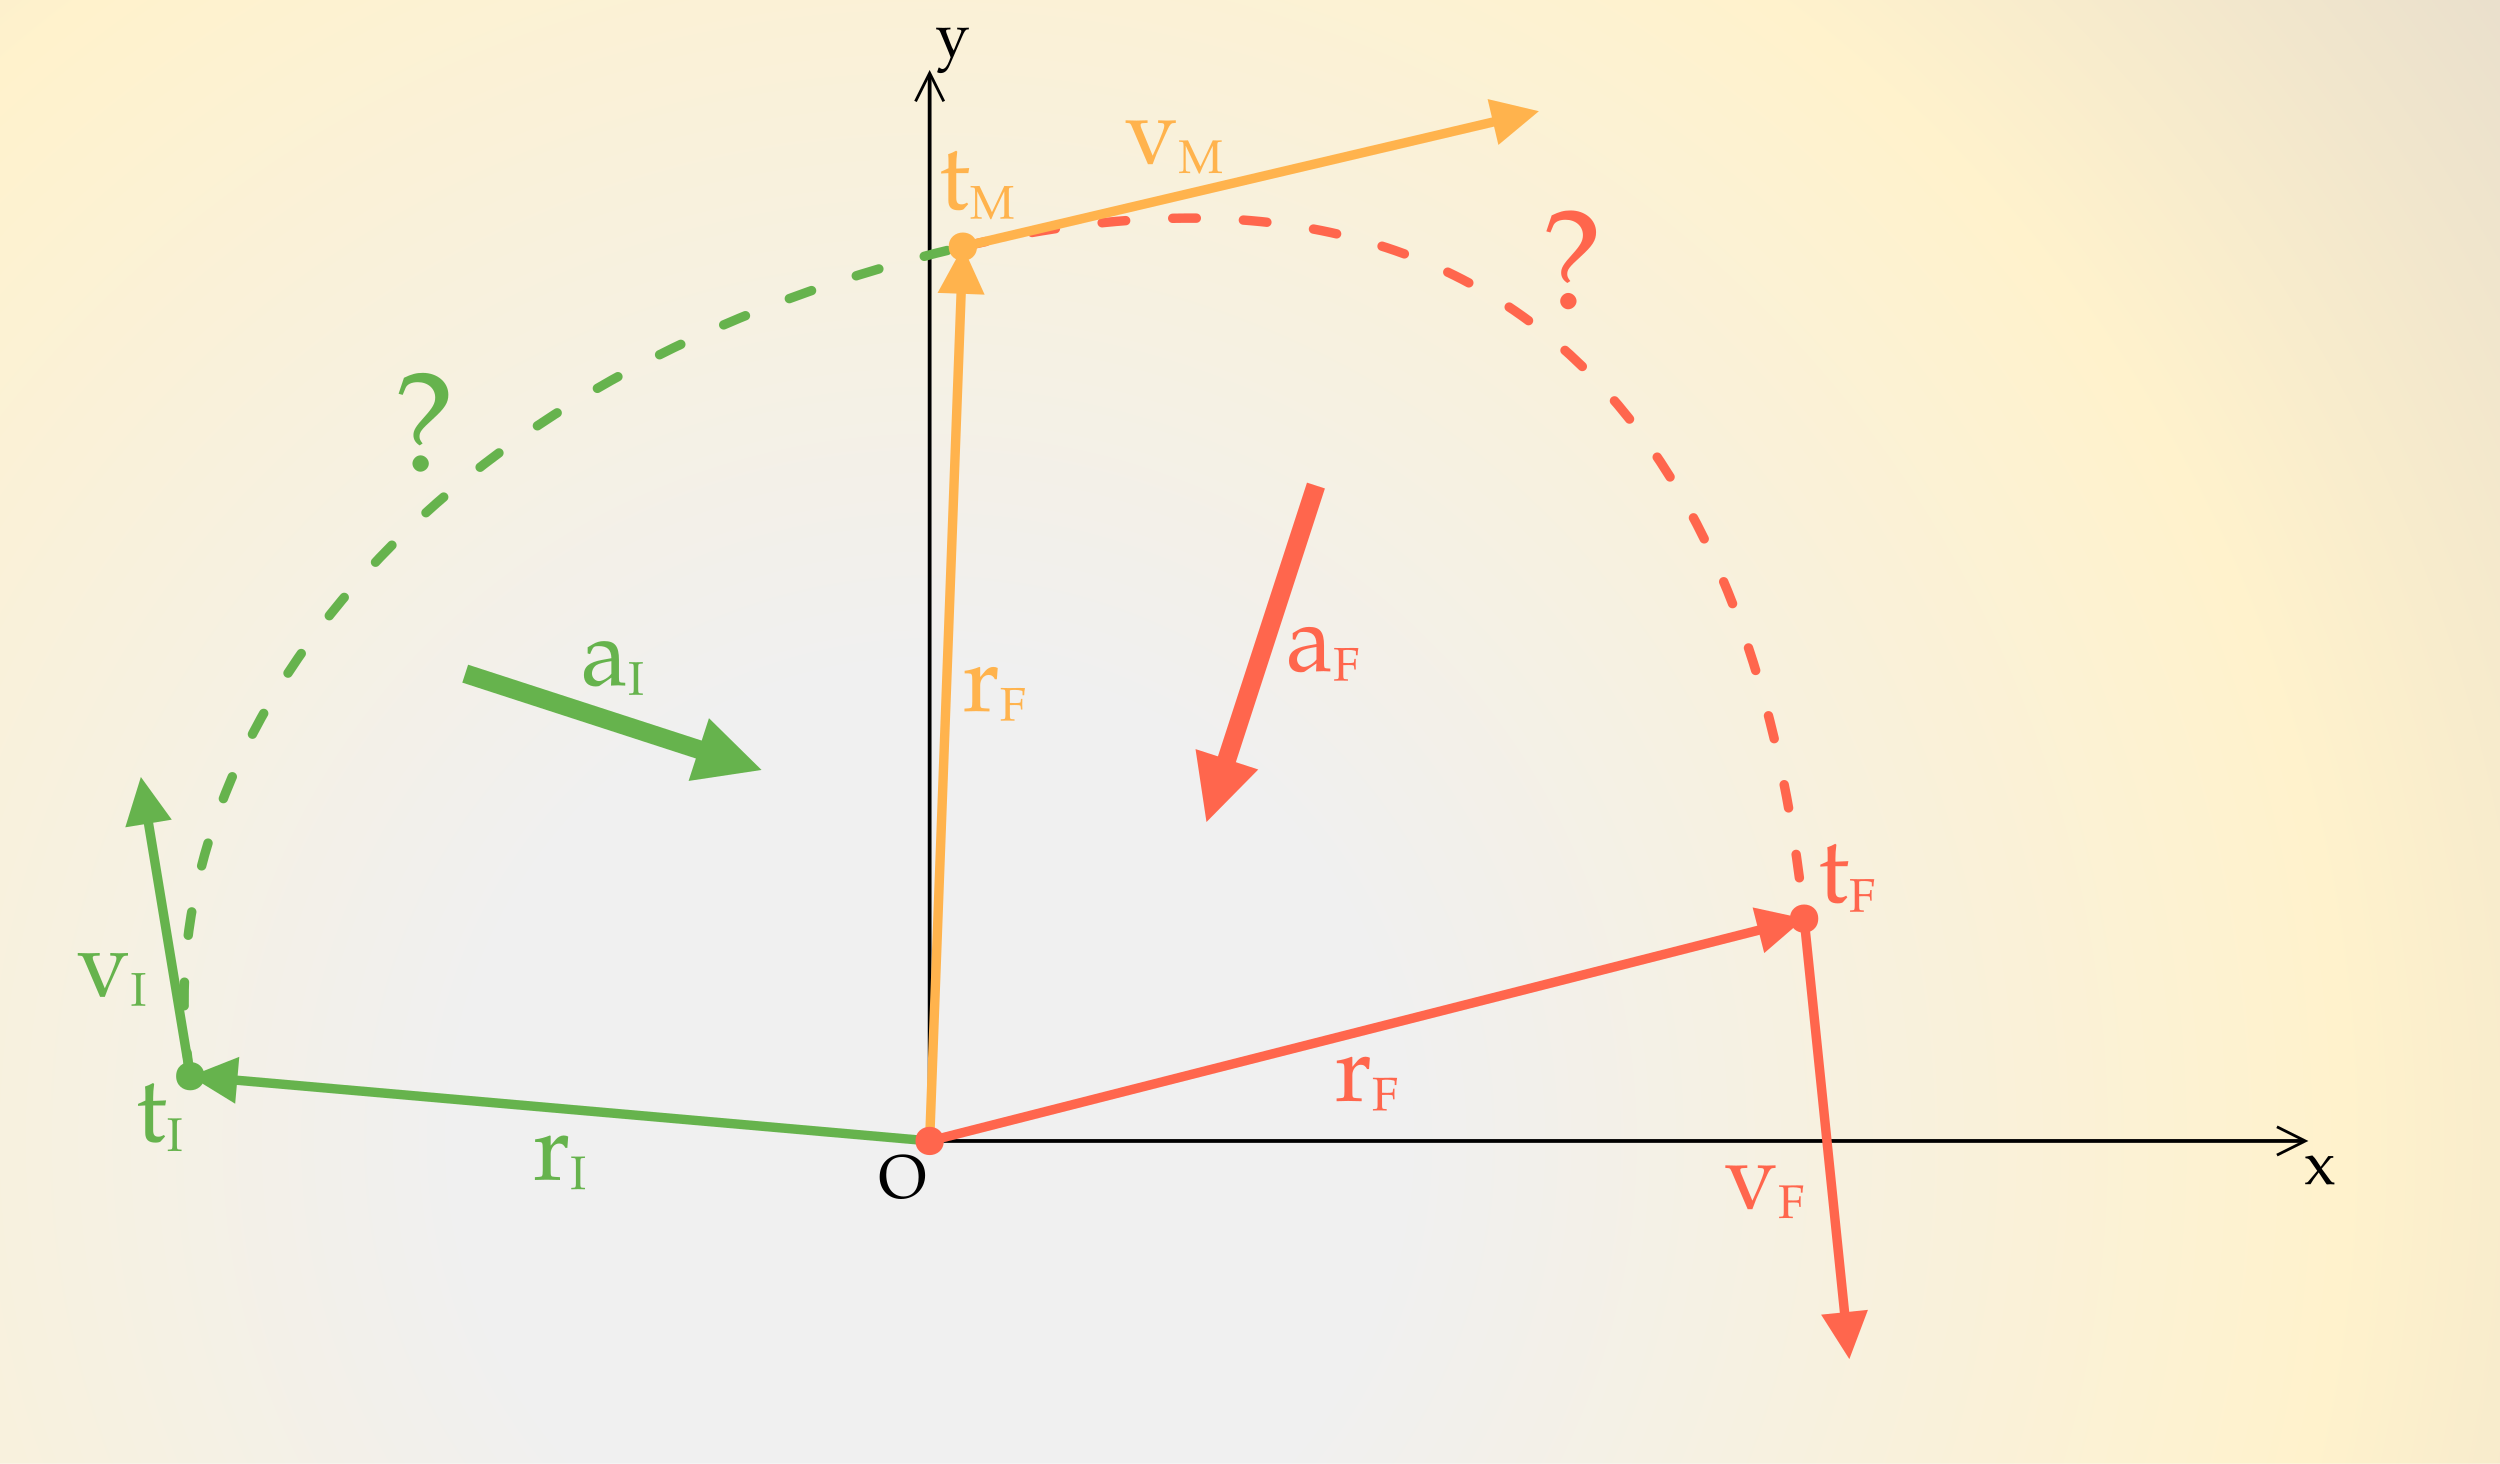
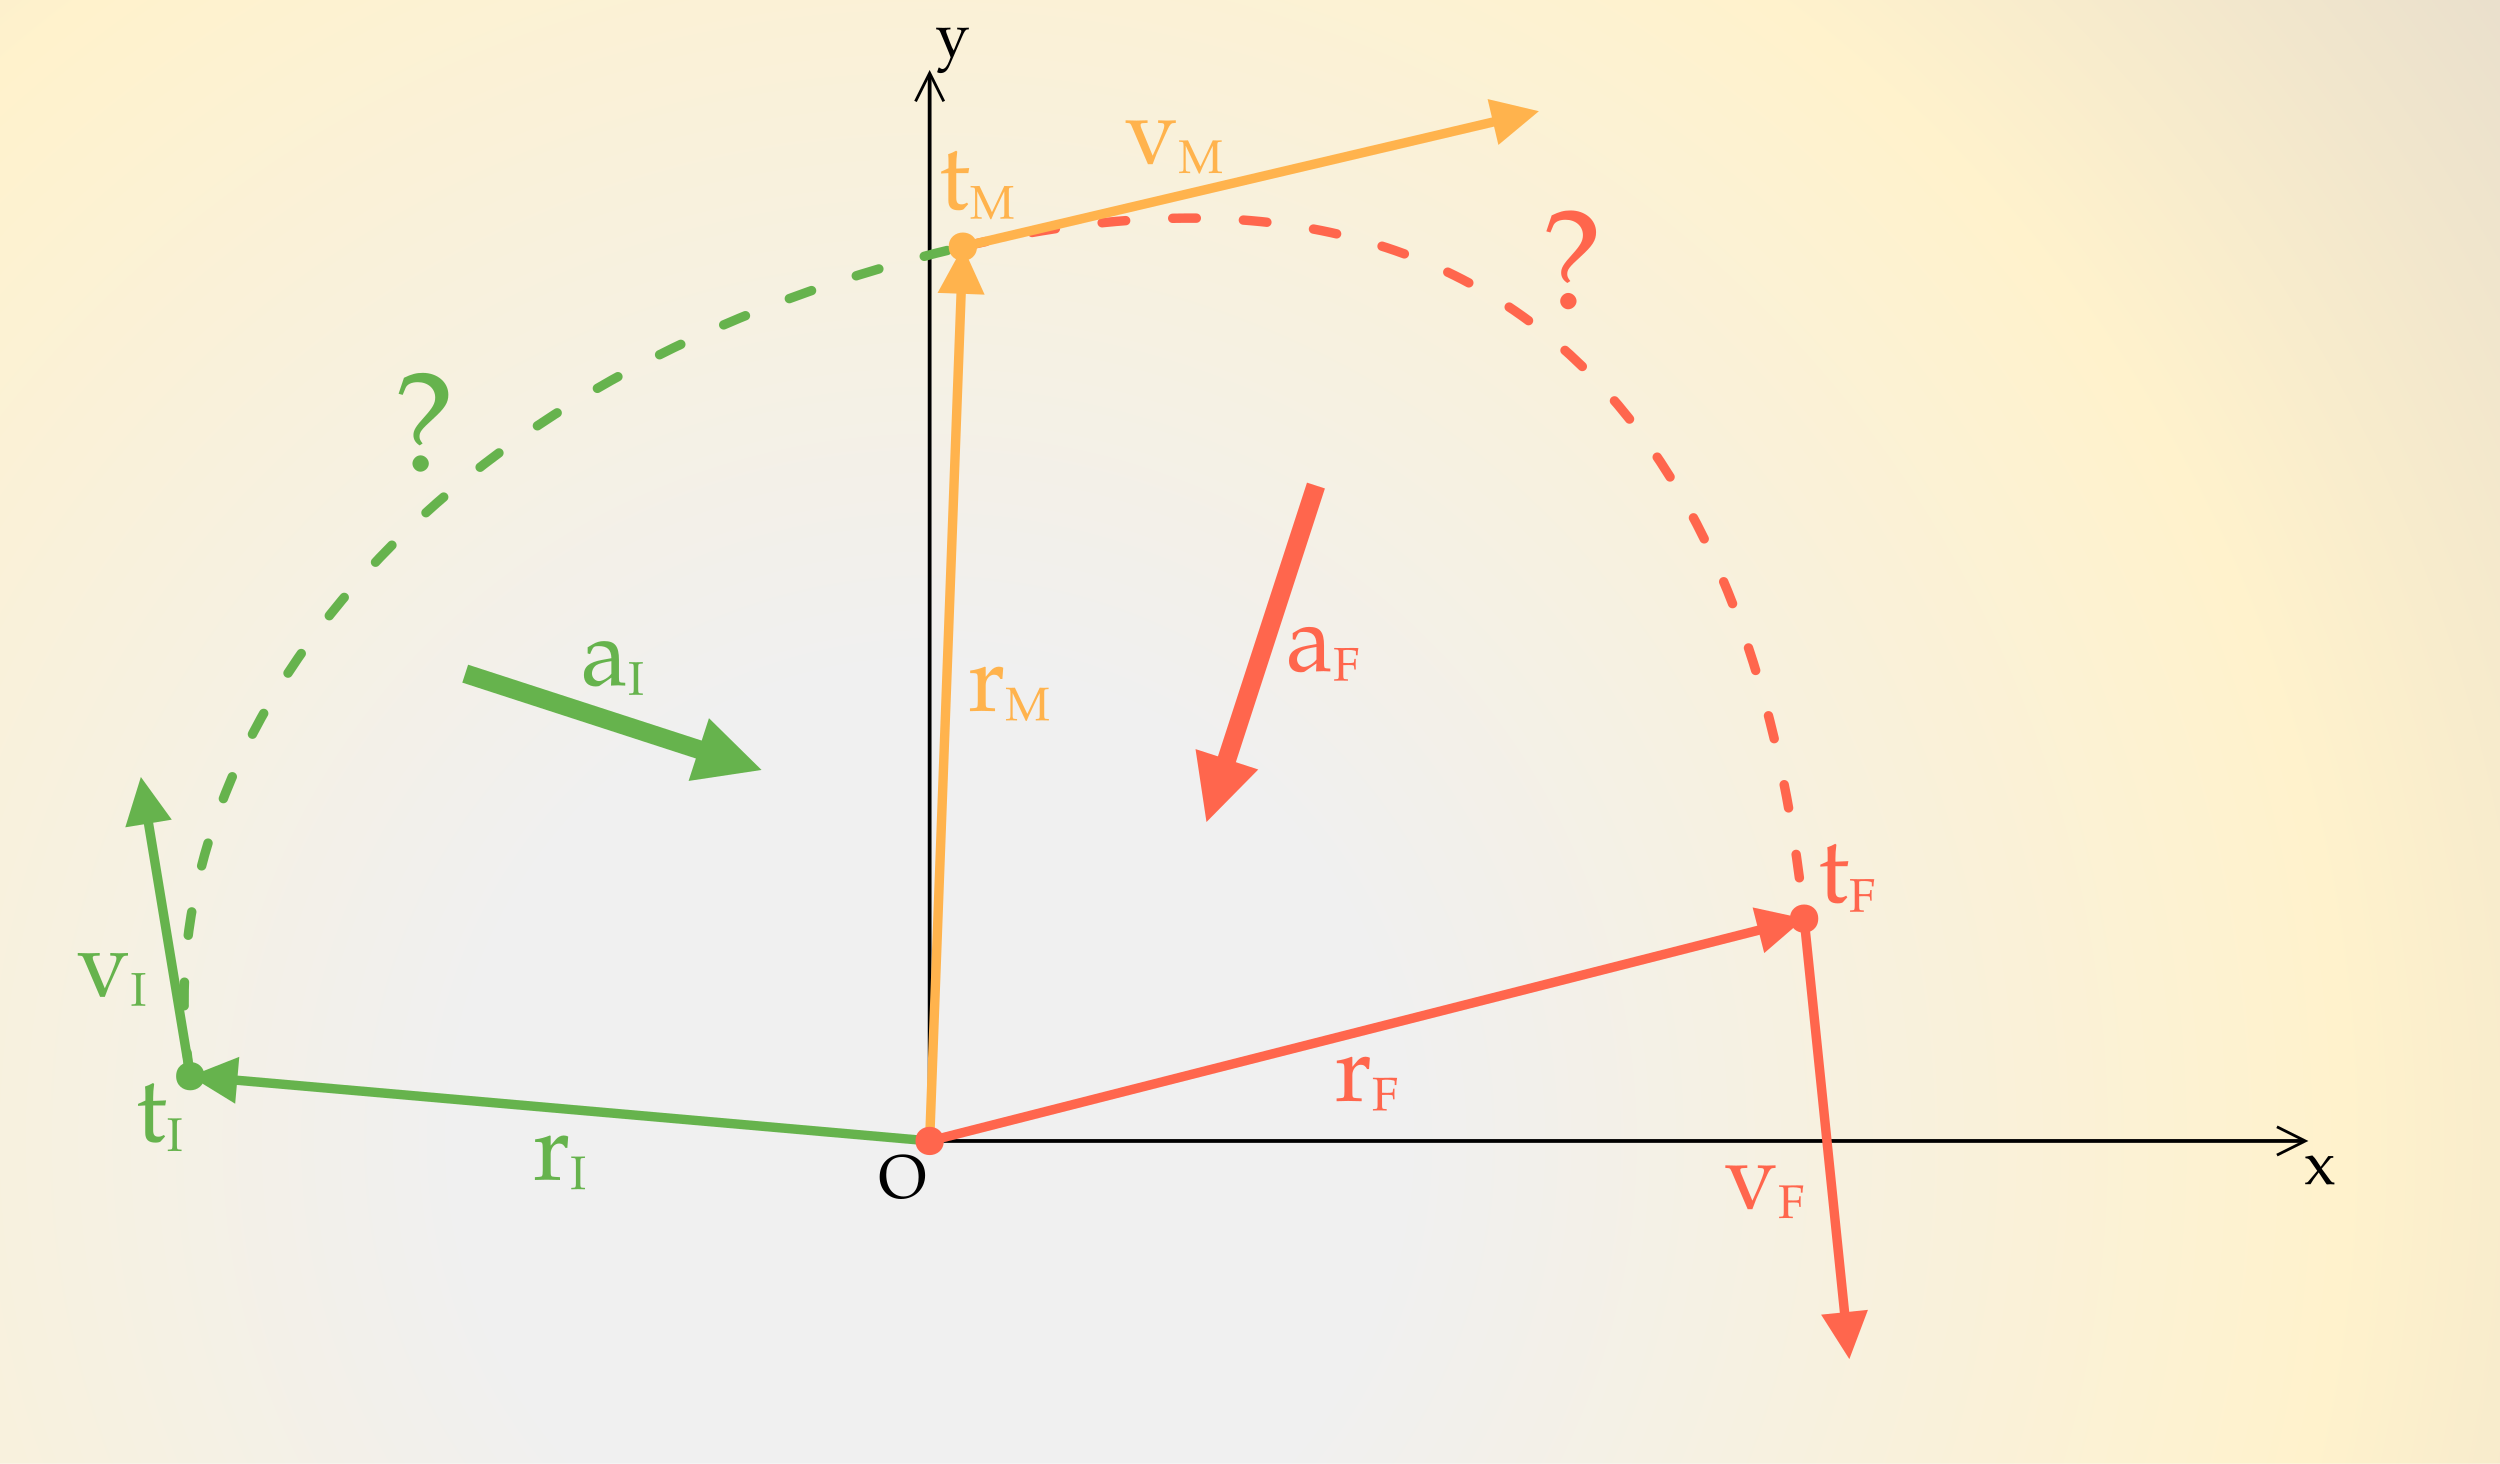
<svg xmlns="http://www.w3.org/2000/svg" width="552.756pt" height="323.642pt" viewBox="0 0 552.756 323.642" version="1.1">
  <defs>
    <radialGradient id="radial0" gradientUnits="userSpaceOnUse" cx="0" cy="0" fx="0" fy="0" r="50" gradientTransform="matrix(10.42385,0,0,-10.42385,205.5482,252.2678)">
      <stop offset="0.2" style="stop-color:rgb(94%,94%,94%);stop-opacity:1;" />
      <stop offset="0.6" style="stop-color:rgb(100%,95%,80%);stop-opacity:1;" />
      <stop offset="1" style="stop-color:rgb(85%,82%,80%);stop-opacity:1;" />
    </radialGradient>
  </defs>
  <g id="surface6">
    <path style=" stroke:none;fill-rule:evenodd;fill:url(#radial0);" d="M 552.758 0 L 0 0 L 0 323.641 L 552.758 323.641 Z M 552.758 0 " />
    <path style="fill:none;stroke-width:0.834;stroke-linecap:butt;stroke-linejoin:miter;stroke:rgb(0%,0%,0%);stroke-opacity:1;stroke-miterlimit:10;" d="M 205.547 252.27 L 509.062 252.27 " />
    <path style="fill:none;stroke-width:0.625;stroke-linecap:butt;stroke-linejoin:miter;stroke:rgb(0%,0%,0%);stroke-opacity:1;stroke-miterlimit:10;" d="M 503.434 255.395 L 509.688 252.27 L 503.434 249.141 " />
    <path style="fill:none;stroke-width:0.834;stroke-linecap:butt;stroke-linejoin:miter;stroke:rgb(0%,0%,0%);stroke-opacity:1;stroke-miterlimit:10;" d="M 205.547 252.27 L 205.547 16.789 " />
    <path style="fill:none;stroke-width:0.625;stroke-linecap:butt;stroke-linejoin:miter;stroke:rgb(0%,0%,0%);stroke-opacity:1;stroke-miterlimit:10;" d="M 208.676 22.418 L 205.547 16.164 L 202.422 22.418 " />
    <path style=" stroke:none;fill-rule:evenodd;fill:rgb(0%,0%,0%);fill-opacity:1;" d="M 199.652 255.23 C 196.559 255.23 194.496 257.23 194.496 260.215 C 194.496 263.059 196.48 265.105 199.215 265.105 C 202.246 265.105 204.543 262.855 204.543 259.871 C 204.543 257.027 202.652 255.23 199.652 255.23 Z M 199.418 255.809 C 201.746 255.809 203.105 257.449 203.105 260.277 C 203.105 262.949 201.871 264.543 199.746 264.543 C 197.465 264.543 195.949 262.621 195.949 259.715 C 195.949 257.215 197.199 255.809 199.418 255.809 Z M 204.852 264.84 " />
    <path style=" stroke:none;fill-rule:evenodd;fill:rgb(0%,0%,0%);fill-opacity:1;" d="M 513.328 258.395 L 515.25 256.145 C 515.328 256.051 515.469 255.988 515.703 255.988 L 515.891 255.988 L 515.891 255.613 L 514.781 255.613 L 513.109 257.988 L 512.078 256.41 C 511.875 256.098 511.734 255.957 511.266 255.473 L 509.688 255.754 L 509.766 256.098 L 510.047 256.129 C 510.281 256.145 510.594 256.332 510.719 256.52 L 512.344 258.879 L 510.328 261.27 C 510.234 261.379 510.062 261.473 509.922 261.473 L 509.688 261.473 L 509.688 261.832 L 510.859 261.832 C 510.953 261.676 510.984 261.629 511.141 261.379 C 511.359 261.004 511.578 260.676 511.672 260.566 L 512.672 259.238 L 514.125 261.426 C 514.266 261.645 514.359 261.785 514.469 261.879 C 514.984 261.848 515.156 261.832 515.297 261.832 C 515.453 261.832 515.625 261.848 516.141 261.879 L 516.141 261.473 L 515.797 261.426 C 515.641 261.41 515.484 261.301 515.328 261.098 Z M 516.414 261.832 " />
    <path style=" stroke:none;fill-rule:evenodd;fill:rgb(0%,0%,0%);fill-opacity:1;" d="M 210.867 11.164 C 210.555 10.648 210.414 10.352 210.164 9.68 L 209.305 7.398 C 209.227 7.195 209.18 6.992 209.18 6.836 C 209.18 6.648 209.336 6.539 209.633 6.523 L 210.148 6.492 L 210.148 6.117 C 209.242 6.148 208.883 6.164 208.57 6.164 C 208.258 6.164 207.898 6.148 206.992 6.117 L 206.992 6.492 L 207.242 6.523 C 207.586 6.555 207.742 6.711 207.945 7.195 L 209.43 10.742 C 209.805 11.664 209.945 11.977 210.18 12.664 L 209.867 13.492 C 209.43 14.633 208.914 15.258 208.398 15.258 C 208.18 15.258 207.914 15.133 207.695 14.945 L 207.523 14.945 L 207.195 15.961 C 207.461 16.117 207.68 16.164 207.93 16.164 C 208.836 16.164 209.43 15.68 209.945 14.508 L 212.695 8.164 C 213.227 6.93 213.492 6.57 213.82 6.523 L 214.211 6.492 L 214.211 6.117 C 213.477 6.148 213.164 6.164 212.914 6.164 C 212.68 6.164 212.367 6.148 211.633 6.117 L 211.633 6.492 L 211.977 6.523 C 212.367 6.555 212.555 6.68 212.555 6.867 C 212.555 6.961 212.523 7.086 212.477 7.211 Z M 214.371 12.336 " />
    <path style="fill:none;stroke-width:2.085;stroke-linecap:round;stroke-linejoin:miter;stroke:rgb(40%,70%,30%);stroke-opacity:1;stroke-dasharray:5.212,10.424;stroke-miterlimit:10;" d="M 42.07 237.941 C 31.145 171.793 85.531 84.484 212.891 54.539 " />
    <path style=" stroke:none;fill-rule:evenodd;fill:rgb(40%,70%,30%);fill-opacity:1;" d="M 88.129 87.062 L 89.035 87.312 L 89.66 85.812 C 90.004 84.969 90.973 84.5 92.379 84.5 C 94.629 84.5 96.223 85.906 96.223 87.906 C 96.223 89.172 95.66 90.172 93.816 92.203 C 91.91 94.297 91.41 95.141 91.41 96.203 C 91.41 97.141 91.848 97.891 92.785 98.484 L 93.441 98.047 C 92.941 97.422 92.754 97.047 92.754 96.547 C 92.754 95.516 93.16 94.984 95.691 92.672 C 98.379 90.234 99.129 89.047 99.129 87.25 C 99.129 84.5 96.691 82.438 93.473 82.438 C 92.066 82.438 90.973 82.719 89.316 83.531 Z M 92.973 100.672 C 92.035 100.672 91.191 101.547 91.191 102.484 C 91.191 103.453 92.035 104.297 92.941 104.297 C 93.941 104.297 94.816 103.453 94.816 102.484 C 94.816 101.547 93.941 100.672 92.973 100.672 Z M 100.668 104.141 " />
    <path style="fill:none;stroke-width:2.085;stroke-linecap:round;stroke-linejoin:miter;stroke:rgb(100%,40%,30%);stroke-opacity:1;stroke-dasharray:5.212,10.424;stroke-miterlimit:10;" d="M 212.891 54.539 C 340.254 24.59 388.887 105.723 398.891 203.113 " />
    <path style=" stroke:none;fill-rule:evenodd;fill:rgb(100%,40%,30%);fill-opacity:1;" d="M 341.895 51.152 L 342.801 51.402 L 343.426 49.902 C 343.77 49.059 344.738 48.59 346.145 48.59 C 348.395 48.59 349.988 49.996 349.988 51.996 C 349.988 53.262 349.426 54.262 347.582 56.293 C 345.676 58.387 345.176 59.23 345.176 60.293 C 345.176 61.23 345.613 61.98 346.551 62.574 L 347.207 62.137 C 346.707 61.512 346.52 61.137 346.52 60.637 C 346.52 59.605 346.926 59.074 349.457 56.762 C 352.145 54.324 352.895 53.137 352.895 51.34 C 352.895 48.59 350.457 46.527 347.238 46.527 C 345.832 46.527 344.738 46.809 343.082 47.621 Z M 346.738 64.762 C 345.801 64.762 344.957 65.637 344.957 66.574 C 344.957 67.543 345.801 68.387 346.707 68.387 C 347.707 68.387 348.582 67.543 348.582 66.574 C 348.582 65.637 347.707 64.762 346.738 64.762 Z M 354.434 68.23 " />
    <path style="fill:none;stroke-width:2.085;stroke-linecap:butt;stroke-linejoin:miter;stroke:rgb(40%,70%,30%);stroke-opacity:1;stroke-miterlimit:10;" d="M 42.07 237.941 L 32.758 181.562 " />
    <path style=" stroke:none;fill-rule:evenodd;fill:rgb(40%,70%,30%);fill-opacity:1;" d="M 31.145 171.793 L 37.984 181.23 L 27.699 182.926 Z M 31.145 171.793 " />
    <path style=" stroke:none;fill-rule:evenodd;fill:rgb(40%,70%,30%);fill-opacity:1;" d="M 45.195 237.941 C 45.195 233.773 38.941 233.773 38.941 237.941 C 38.941 242.113 45.195 242.113 45.195 237.941 " />
    <path style=" stroke:none;fill-rule:evenodd;fill:rgb(40%,70%,30%);fill-opacity:1;" d="M 28.301 211.285 L 28.301 210.707 C 27.191 210.738 26.738 210.77 26.348 210.77 C 25.941 210.77 25.488 210.738 24.379 210.707 L 24.379 211.285 L 25.238 211.332 C 25.566 211.348 25.738 211.52 25.738 211.863 C 25.738 212.223 25.613 212.723 25.348 213.395 L 24.473 215.598 C 24.223 216.207 23.973 216.785 23.176 218.52 L 20.691 212.52 C 20.566 212.223 20.504 211.957 20.504 211.723 C 20.504 211.473 20.691 211.348 21.02 211.332 L 22.051 211.285 L 22.051 210.707 C 20.676 210.738 20.082 210.77 19.582 210.77 C 19.082 210.77 18.551 210.738 17.191 210.707 L 17.191 211.285 L 17.895 211.332 C 18.207 211.363 18.316 211.488 18.551 212.02 L 22.129 220.41 L 23.176 220.41 C 23.566 219.332 23.863 218.566 24.035 218.145 L 26.488 212.723 C 26.941 211.738 27.254 211.363 27.66 211.332 Z M 32.125 215.449 L 32.125 215.137 C 31.5 215.168 31.125 215.168 30.594 215.168 C 30.078 215.168 29.703 215.168 29.078 215.137 L 29.078 215.449 L 29.578 215.48 C 30.047 215.512 30.094 215.574 30.109 216.418 L 30.109 221.105 C 30.094 221.934 30.047 222.027 29.578 222.043 L 29.078 222.074 L 29.078 222.387 C 29.688 222.371 30.047 222.355 30.594 222.355 C 31.141 222.355 31.516 222.371 32.125 222.387 L 32.125 222.074 L 31.625 222.043 C 31.141 222.027 31.109 221.949 31.094 221.105 L 31.094 216.418 C 31.109 215.574 31.141 215.512 31.625 215.48 Z M 32.355 220.27 " />
    <path style=" stroke:none;fill-rule:evenodd;fill:rgb(40%,70%,30%);fill-opacity:1;" d="M 32.113 244.418 L 32.113 250.434 C 32.113 251.965 32.801 252.637 34.395 252.637 C 34.879 252.637 35.379 252.527 35.504 252.387 L 36.504 251.277 L 36.238 250.934 C 35.691 251.246 35.426 251.324 35.004 251.324 C 34.191 251.324 33.863 250.902 33.863 249.887 L 33.863 244.418 L 36.535 244.418 L 36.723 243.293 L 33.863 243.418 L 33.863 242.637 C 33.863 241.777 33.926 240.887 34.082 239.668 L 33.832 239.449 C 33.316 239.762 32.707 240.027 32.066 240.23 C 32.129 240.824 32.145 241.23 32.145 241.887 L 32.145 243.34 L 30.52 244.074 L 30.52 244.512 Z M 40.145 247.566 L 40.145 247.254 C 39.52 247.285 39.145 247.285 38.613 247.285 C 38.098 247.285 37.723 247.285 37.098 247.254 L 37.098 247.566 L 37.598 247.598 C 38.066 247.629 38.113 247.691 38.129 248.535 L 38.129 253.223 C 38.113 254.051 38.066 254.145 37.598 254.16 L 37.098 254.191 L 37.098 254.504 C 37.707 254.488 38.066 254.473 38.613 254.473 C 39.16 254.473 39.535 254.488 40.145 254.504 L 40.145 254.191 L 39.645 254.16 C 39.16 254.145 39.129 254.066 39.113 253.223 L 39.113 248.535 C 39.129 247.691 39.16 247.629 39.645 247.598 Z M 40.375 252.387 " />
    <path style="fill:none;stroke-width:2.085;stroke-linecap:butt;stroke-linejoin:miter;stroke:rgb(100%,70%,30%);stroke-opacity:1;stroke-miterlimit:10;" d="M 212.891 54.539 L 330.613 26.859 " />
    <path style=" stroke:none;fill-rule:evenodd;fill:rgb(100%,70%,30%);fill-opacity:1;" d="M 340.254 24.59 L 331.297 32.051 L 328.91 21.902 Z M 340.254 24.59 " />
    <path style=" stroke:none;fill-rule:evenodd;fill:rgb(100%,70%,30%);fill-opacity:1;" d="M 216.02 54.539 C 216.02 50.367 209.766 50.367 209.766 54.539 C 209.766 58.707 216.02 58.707 216.02 54.539 " />
    <path style=" stroke:none;fill-rule:evenodd;fill:rgb(100%,70%,30%);fill-opacity:1;" d="M 259.98 27.176 L 259.98 26.598 C 258.871 26.629 258.418 26.66 258.027 26.66 C 257.621 26.66 257.168 26.629 256.059 26.598 L 256.059 27.176 L 256.918 27.223 C 257.246 27.238 257.418 27.41 257.418 27.754 C 257.418 28.113 257.293 28.613 257.027 29.285 L 256.152 31.488 C 255.902 32.098 255.652 32.676 254.855 34.41 L 252.371 28.41 C 252.246 28.113 252.184 27.848 252.184 27.613 C 252.184 27.363 252.371 27.238 252.699 27.223 L 253.73 27.176 L 253.73 26.598 C 252.355 26.629 251.762 26.66 251.262 26.66 C 250.762 26.66 250.23 26.629 248.871 26.598 L 248.871 27.176 L 249.574 27.223 C 249.887 27.254 249.996 27.379 250.23 27.91 L 253.809 36.301 L 254.855 36.301 C 255.246 35.223 255.543 34.457 255.715 34.035 L 258.168 28.613 C 258.621 27.629 258.934 27.254 259.34 27.223 Z M 270.117 31.34 L 270.117 31.027 C 269.57 31.059 269.336 31.059 269.148 31.059 C 268.961 31.059 268.711 31.059 268.148 31.027 L 265.414 36.824 L 262.664 31.027 C 262.07 31.059 261.852 31.059 261.68 31.059 C 261.508 31.059 261.289 31.059 260.695 31.027 L 260.695 31.34 L 261.148 31.371 C 261.633 31.418 261.664 31.465 261.68 32.309 L 261.68 36.996 C 261.664 37.84 261.633 37.887 261.148 37.934 L 260.695 37.965 L 260.695 38.277 C 261.445 38.262 261.695 38.246 261.898 38.246 C 262.102 38.246 262.414 38.262 263.148 38.277 L 263.148 37.965 L 262.695 37.934 C 262.195 37.887 262.164 37.84 262.164 36.996 L 262.164 32.215 L 265.07 38.387 L 265.273 38.387 C 265.539 37.73 265.742 37.293 265.836 37.059 L 267.695 33.121 C 267.836 32.809 267.961 32.574 268.148 32.215 L 268.148 36.996 C 268.148 37.84 268.117 37.887 267.617 37.934 L 267.273 37.965 L 267.273 38.277 C 267.742 38.262 268.055 38.246 268.602 38.246 C 269.18 38.246 269.555 38.262 270.18 38.277 L 270.18 37.965 L 269.68 37.934 C 269.195 37.918 269.148 37.824 269.148 36.996 L 269.148 32.309 C 269.148 31.465 269.18 31.418 269.68 31.371 Z M 270.383 36.16 " />
    <path style=" stroke:none;fill-rule:evenodd;fill:rgb(100%,70%,30%);fill-opacity:1;" d="M 209.684 38.277 L 209.684 44.293 C 209.684 45.824 210.371 46.496 211.965 46.496 C 212.449 46.496 212.949 46.387 213.074 46.246 L 214.074 45.137 L 213.809 44.793 C 213.262 45.105 212.996 45.184 212.574 45.184 C 211.762 45.184 211.434 44.762 211.434 43.746 L 211.434 38.277 L 214.105 38.277 L 214.293 37.152 L 211.434 37.277 L 211.434 36.496 C 211.434 35.637 211.496 34.746 211.652 33.527 L 211.402 33.309 C 210.887 33.621 210.277 33.887 209.637 34.09 C 209.699 34.684 209.715 35.09 209.715 35.746 L 209.715 37.199 L 208.09 37.934 L 208.09 38.371 Z M 224.027 41.426 L 224.027 41.113 C 223.48 41.145 223.246 41.145 223.059 41.145 C 222.871 41.145 222.621 41.145 222.059 41.113 L 219.324 46.91 L 216.574 41.113 C 215.98 41.145 215.762 41.145 215.59 41.145 C 215.418 41.145 215.199 41.145 214.605 41.113 L 214.605 41.426 L 215.059 41.457 C 215.543 41.504 215.574 41.551 215.59 42.395 L 215.59 47.082 C 215.574 47.926 215.543 47.973 215.059 48.02 L 214.605 48.051 L 214.605 48.363 C 215.355 48.348 215.605 48.332 215.809 48.332 C 216.012 48.332 216.324 48.348 217.059 48.363 L 217.059 48.051 L 216.605 48.02 C 216.105 47.973 216.074 47.926 216.074 47.082 L 216.074 42.301 L 218.98 48.473 L 219.184 48.473 C 219.449 47.816 219.652 47.379 219.746 47.145 L 221.605 43.207 C 221.746 42.895 221.871 42.66 222.059 42.301 L 222.059 47.082 C 222.059 47.926 222.027 47.973 221.527 48.02 L 221.184 48.051 L 221.184 48.363 C 221.652 48.348 221.965 48.332 222.512 48.332 C 223.09 48.332 223.465 48.348 224.09 48.363 L 224.09 48.051 L 223.59 48.02 C 223.105 48.004 223.059 47.91 223.059 47.082 L 223.059 42.395 C 223.059 41.551 223.09 41.504 223.59 41.457 Z M 224.293 46.246 " />
    <path style="fill:none;stroke-width:2.085;stroke-linecap:butt;stroke-linejoin:miter;stroke:rgb(100%,40%,30%);stroke-opacity:1;stroke-miterlimit:10;" d="M 398.891 203.113 L 407.883 290.656 " />
    <path style=" stroke:none;fill-rule:evenodd;fill:rgb(100%,40%,30%);fill-opacity:1;" d="M 408.895 300.508 L 402.645 290.672 L 413.012 289.605 Z M 408.895 300.508 " />
    <path style=" stroke:none;fill-rule:evenodd;fill:rgb(100%,40%,30%);fill-opacity:1;" d="M 402.02 203.113 C 402.02 198.945 395.762 198.945 395.762 203.113 C 395.762 207.285 402.02 207.285 402.02 203.113 " />
    <path style=" stroke:none;fill-rule:evenodd;fill:rgb(100%,40%,30%);fill-opacity:1;" d="M 392.582 258.23 L 392.582 257.652 C 391.473 257.684 391.02 257.715 390.629 257.715 C 390.223 257.715 389.77 257.684 388.66 257.652 L 388.66 258.23 L 389.52 258.277 C 389.848 258.293 390.02 258.465 390.02 258.809 C 390.02 259.168 389.895 259.668 389.629 260.34 L 388.754 262.543 C 388.504 263.152 388.254 263.73 387.457 265.465 L 384.973 259.465 C 384.848 259.168 384.785 258.902 384.785 258.668 C 384.785 258.418 384.973 258.293 385.301 258.277 L 386.332 258.23 L 386.332 257.652 C 384.957 257.684 384.363 257.715 383.863 257.715 C 383.363 257.715 382.832 257.684 381.473 257.652 L 381.473 258.23 L 382.176 258.277 C 382.488 258.309 382.598 258.434 382.832 258.965 L 386.41 267.355 L 387.457 267.355 C 387.848 266.277 388.145 265.512 388.316 265.09 L 390.77 259.668 C 391.223 258.684 391.535 258.309 391.941 258.277 Z M 395.375 265.895 C 395.641 265.879 395.938 265.863 396.453 265.863 C 397.203 265.863 397.5 265.895 397.688 265.988 L 397.766 266.254 L 397.828 266.863 L 398.141 266.863 C 398.109 266.16 398.109 265.91 398.109 265.707 C 398.109 265.504 398.109 265.191 398.141 264.504 L 397.828 264.504 L 397.766 265.035 C 397.766 265.129 397.734 265.223 397.688 265.316 C 397.5 265.395 397.203 265.426 396.516 265.426 C 396.016 265.426 395.734 265.41 395.375 265.395 L 395.375 262.613 C 395.688 262.535 395.891 262.52 396.5 262.52 C 396.984 262.52 397.578 262.582 397.891 262.676 C 398.141 262.738 398.172 262.785 398.172 263.02 L 398.172 263.707 L 398.547 263.707 C 398.547 263.082 398.594 262.582 398.719 262.113 C 398.203 262.098 397.906 262.082 397.438 262.082 L 396.328 262.098 C 395.812 262.113 395.438 262.113 395.188 262.113 C 394.828 262.113 394.344 262.113 393.359 262.082 L 393.359 262.395 L 393.859 262.426 C 394.328 262.457 394.375 262.52 394.391 263.363 L 394.391 268.051 C 394.375 268.879 394.328 268.973 393.859 268.988 L 393.359 269.02 L 393.359 269.332 C 393.969 269.316 394.328 269.301 394.875 269.301 C 395.422 269.301 395.797 269.316 396.406 269.332 L 396.406 269.02 L 395.906 268.988 C 395.422 268.973 395.391 268.895 395.375 268.051 Z M 398.922 267.215 " />
    <path style=" stroke:none;fill-rule:evenodd;fill:rgb(100%,40%,30%);fill-opacity:1;" d="M 404.066 191.523 L 404.066 197.539 C 404.066 199.07 404.754 199.742 406.348 199.742 C 406.832 199.742 407.332 199.633 407.457 199.492 L 408.457 198.383 L 408.191 198.039 C 407.645 198.352 407.379 198.43 406.957 198.43 C 406.145 198.43 405.816 198.008 405.816 196.992 L 405.816 191.523 L 408.488 191.523 L 408.676 190.398 L 405.816 190.523 L 405.816 189.742 C 405.816 188.883 405.879 187.992 406.035 186.773 L 405.785 186.555 C 405.27 186.867 404.66 187.133 404.02 187.336 C 404.082 187.93 404.098 188.336 404.098 188.992 L 404.098 190.445 L 402.473 191.18 L 402.473 191.617 Z M 411.066 198.172 C 411.332 198.156 411.629 198.141 412.145 198.141 C 412.895 198.141 413.191 198.172 413.379 198.266 L 413.457 198.531 L 413.52 199.141 L 413.832 199.141 C 413.801 198.438 413.801 198.188 413.801 197.984 C 413.801 197.781 413.801 197.469 413.832 196.781 L 413.52 196.781 L 413.457 197.312 C 413.457 197.406 413.426 197.5 413.379 197.594 C 413.191 197.672 412.895 197.703 412.207 197.703 C 411.707 197.703 411.426 197.688 411.066 197.672 L 411.066 194.891 C 411.379 194.812 411.582 194.797 412.191 194.797 C 412.676 194.797 413.27 194.859 413.582 194.953 C 413.832 195.016 413.863 195.062 413.863 195.297 L 413.863 195.984 L 414.238 195.984 C 414.238 195.359 414.285 194.859 414.41 194.391 C 413.895 194.375 413.598 194.359 413.129 194.359 L 412.02 194.375 C 411.504 194.391 411.129 194.391 410.879 194.391 C 410.52 194.391 410.035 194.391 409.051 194.359 L 409.051 194.672 L 409.551 194.703 C 410.02 194.734 410.066 194.797 410.082 195.641 L 410.082 200.328 C 410.066 201.156 410.02 201.25 409.551 201.266 L 409.051 201.297 L 409.051 201.609 C 409.66 201.594 410.02 201.578 410.566 201.578 C 411.113 201.578 411.488 201.594 412.098 201.609 L 412.098 201.297 L 411.598 201.266 C 411.113 201.25 411.082 201.172 411.066 200.328 Z M 414.613 199.492 " />
    <path style="fill:none;stroke-width:2.085;stroke-linecap:butt;stroke-linejoin:miter;stroke:rgb(40%,70%,30%);stroke-opacity:1;stroke-miterlimit:10;" d="M 205.547 252.27 L 51.934 238.809 " />
    <path style=" stroke:none;fill-rule:evenodd;fill:rgb(40%,70%,30%);fill-opacity:1;" d="M 42.07 237.941 L 52.91 233.66 L 52 244.043 Z M 42.07 237.941 " />
    <path style=" stroke:none;fill-rule:evenodd;fill:rgb(40%,70%,30%);fill-opacity:1;" d="M 118.27 260.273 L 118.27 260.898 C 119.645 260.852 120.254 260.836 120.832 260.836 C 121.332 260.836 122.098 260.852 123.816 260.898 L 123.816 260.273 L 122.723 260.211 C 121.77 260.148 121.754 260.133 121.754 258.711 L 121.754 255.117 C 121.754 253.852 122.582 252.836 123.613 252.836 C 124.238 252.836 124.676 253.117 125.004 253.789 L 125.441 253.789 L 125.629 251.289 C 125.379 251.148 125.02 251.055 124.645 251.055 C 124.02 251.055 123.363 251.398 122.91 251.914 L 121.754 253.289 L 121.754 251.148 L 121.566 251.055 C 120.535 251.492 119.395 251.789 118.316 251.914 L 118.316 252.492 L 119.082 252.492 C 119.941 252.523 119.973 252.602 120.004 254.023 L 120.004 258.711 C 119.973 260.07 119.957 260.148 119.223 260.211 Z M 129.348 256.016 L 129.348 255.703 C 128.723 255.734 128.348 255.734 127.816 255.734 C 127.301 255.734 126.926 255.734 126.301 255.703 L 126.301 256.016 L 126.801 256.047 C 127.27 256.078 127.316 256.141 127.332 256.984 L 127.332 261.672 C 127.316 262.5 127.27 262.594 126.801 262.609 L 126.301 262.641 L 126.301 262.953 C 126.91 262.938 127.27 262.922 127.816 262.922 C 128.363 262.922 128.738 262.938 129.348 262.953 L 129.348 262.641 L 128.848 262.609 C 128.363 262.594 128.332 262.516 128.316 261.672 L 128.316 256.984 C 128.332 256.141 128.363 256.078 128.848 256.047 Z M 129.578 260.836 " />
    <path style="fill:none;stroke-width:2.085;stroke-linecap:butt;stroke-linejoin:miter;stroke:rgb(100%,70%,30%);stroke-opacity:1;stroke-miterlimit:10;" d="M 205.547 252.27 L 212.523 64.434 " />
    <path style=" stroke:none;fill-rule:evenodd;fill:rgb(100%,70%,30%);fill-opacity:1;" d="M 212.891 54.539 L 217.711 65.148 L 207.297 64.762 Z M 212.891 54.539 " />
-     <path style=" stroke:none;fill-rule:evenodd;fill:rgb(100%,70%,30%);fill-opacity:1;" d="M 213.238 156.672 L 213.238 157.297 C 214.613 157.25 215.223 157.234 215.801 157.234 C 216.301 157.234 217.066 157.25 218.785 157.297 L 218.785 156.672 L 217.691 156.609 C 216.738 156.547 216.723 156.531 216.723 155.109 L 216.723 151.516 C 216.723 150.25 217.551 149.234 218.582 149.234 C 219.207 149.234 219.645 149.516 219.973 150.188 L 220.41 150.188 L 220.598 147.688 C 220.348 147.547 219.988 147.453 219.613 147.453 C 218.988 147.453 218.332 147.797 217.879 148.312 L 216.723 149.688 L 216.723 147.547 L 216.535 147.453 C 215.504 147.891 214.363 148.188 213.285 148.312 L 213.285 148.891 L 214.051 148.891 C 214.91 148.922 214.941 149 214.973 150.422 L 214.973 155.109 C 214.941 156.469 214.926 156.547 214.191 156.609 Z M 223.285 155.914 C 223.551 155.898 223.848 155.883 224.363 155.883 C 225.113 155.883 225.41 155.914 225.598 156.008 L 225.676 156.273 L 225.738 156.883 L 226.051 156.883 C 226.02 156.18 226.02 155.93 226.02 155.727 C 226.02 155.523 226.02 155.211 226.051 154.523 L 225.738 154.523 L 225.676 155.055 C 225.676 155.148 225.645 155.242 225.598 155.336 C 225.41 155.414 225.113 155.445 224.426 155.445 C 223.926 155.445 223.645 155.43 223.285 155.414 L 223.285 152.633 C 223.598 152.555 223.801 152.539 224.41 152.539 C 224.895 152.539 225.488 152.602 225.801 152.695 C 226.051 152.758 226.082 152.805 226.082 153.039 L 226.082 153.727 L 226.457 153.727 C 226.457 153.102 226.504 152.602 226.629 152.133 C 226.113 152.117 225.816 152.102 225.348 152.102 L 224.238 152.117 C 223.723 152.133 223.348 152.133 223.098 152.133 C 222.738 152.133 222.254 152.133 221.27 152.102 L 221.27 152.414 L 221.77 152.445 C 222.238 152.477 222.285 152.539 222.301 153.383 L 222.301 158.07 C 222.285 158.898 222.238 158.992 221.77 159.008 L 221.27 159.039 L 221.27 159.352 C 221.879 159.336 222.238 159.32 222.785 159.32 C 223.332 159.32 223.707 159.336 224.316 159.352 L 224.316 159.039 L 223.816 159.008 C 223.332 158.992 223.301 158.914 223.285 158.07 Z M 226.832 157.234 " />
+     <path style=" stroke:none;fill-rule:evenodd;fill:rgb(100%,70%,30%);fill-opacity:1;" d="M 214.457 156.617 L 214.457 157.242 C 215.832 157.195 216.441 157.18 217.02 157.18 C 217.52 157.18 218.285 157.195 220.004 157.242 L 220.004 156.617 L 218.91 156.555 C 217.957 156.492 217.941 156.477 217.941 155.055 L 217.941 151.461 C 217.941 150.195 218.77 149.18 219.801 149.18 C 220.426 149.18 220.863 149.461 221.191 150.133 L 221.629 150.133 L 221.816 147.633 C 221.566 147.492 221.207 147.398 220.832 147.398 C 220.207 147.398 219.551 147.742 219.098 148.258 L 217.941 149.633 L 217.941 147.492 L 217.754 147.398 C 216.723 147.836 215.582 148.133 214.504 148.258 L 214.504 148.836 L 215.27 148.836 C 216.129 148.867 216.16 148.945 216.191 150.367 L 216.191 155.055 C 216.16 156.414 216.145 156.492 215.41 156.555 Z M 231.848 152.359 L 231.848 152.047 C 231.301 152.078 231.066 152.078 230.879 152.078 C 230.691 152.078 230.441 152.078 229.879 152.047 L 227.145 157.844 L 224.395 152.047 C 223.801 152.078 223.582 152.078 223.41 152.078 C 223.238 152.078 223.02 152.078 222.426 152.047 L 222.426 152.359 L 222.879 152.391 C 223.363 152.438 223.395 152.484 223.41 153.328 L 223.41 158.016 C 223.395 158.859 223.363 158.906 222.879 158.953 L 222.426 158.984 L 222.426 159.297 C 223.176 159.281 223.426 159.266 223.629 159.266 C 223.832 159.266 224.145 159.281 224.879 159.297 L 224.879 158.984 L 224.426 158.953 C 223.926 158.906 223.895 158.859 223.895 158.016 L 223.895 153.234 L 226.801 159.406 L 227.004 159.406 C 227.27 158.75 227.473 158.312 227.566 158.078 L 229.426 154.141 C 229.566 153.828 229.691 153.594 229.879 153.234 L 229.879 158.016 C 229.879 158.859 229.848 158.906 229.348 158.953 L 229.004 158.984 L 229.004 159.297 C 229.473 159.281 229.785 159.266 230.332 159.266 C 230.91 159.266 231.285 159.281 231.91 159.297 L 231.91 158.984 L 231.41 158.953 C 230.926 158.938 230.879 158.844 230.879 158.016 L 230.879 153.328 C 230.879 152.484 230.91 152.438 231.41 152.391 Z M 232.113 157.18 " />
    <path style="fill:none;stroke-width:2.085;stroke-linecap:butt;stroke-linejoin:miter;stroke:rgb(100%,40%,30%);stroke-opacity:1;stroke-miterlimit:10;" d="M 205.547 252.27 L 389.293 205.555 " />
    <path style=" stroke:none;fill-rule:evenodd;fill:rgb(100%,40%,30%);fill-opacity:1;" d="M 398.891 203.113 L 390.074 210.734 L 387.504 200.633 Z M 398.891 203.113 " />
    <path style=" stroke:none;fill-rule:evenodd;fill:rgb(100%,40%,30%);fill-opacity:1;" d="M 208.676 252.27 C 208.676 248.098 202.422 248.098 202.422 252.27 C 202.422 256.438 208.676 256.438 208.676 252.27 " />
    <path style=" stroke:none;fill-rule:evenodd;fill:rgb(100%,40%,30%);fill-opacity:1;" d="M 295.523 242.859 L 295.523 243.484 C 296.898 243.438 297.508 243.422 298.086 243.422 C 298.586 243.422 299.352 243.438 301.07 243.484 L 301.07 242.859 L 299.977 242.797 C 299.023 242.734 299.008 242.719 299.008 241.297 L 299.008 237.703 C 299.008 236.438 299.836 235.422 300.867 235.422 C 301.492 235.422 301.93 235.703 302.258 236.375 L 302.695 236.375 L 302.883 233.875 C 302.633 233.734 302.273 233.641 301.898 233.641 C 301.273 233.641 300.617 233.984 300.164 234.5 L 299.008 235.875 L 299.008 233.734 L 298.82 233.641 C 297.789 234.078 296.648 234.375 295.57 234.5 L 295.57 235.078 L 296.336 235.078 C 297.195 235.109 297.227 235.188 297.258 236.609 L 297.258 241.297 C 297.227 242.656 297.211 242.734 296.477 242.797 Z M 305.57 242.102 C 305.836 242.086 306.133 242.07 306.648 242.07 C 307.398 242.07 307.695 242.102 307.883 242.195 L 307.961 242.461 L 308.023 243.07 L 308.336 243.07 C 308.305 242.367 308.305 242.117 308.305 241.914 C 308.305 241.711 308.305 241.398 308.336 240.711 L 308.023 240.711 L 307.961 241.242 C 307.961 241.336 307.93 241.43 307.883 241.523 C 307.695 241.602 307.398 241.633 306.711 241.633 C 306.211 241.633 305.93 241.617 305.57 241.602 L 305.57 238.82 C 305.883 238.742 306.086 238.727 306.695 238.727 C 307.18 238.727 307.773 238.789 308.086 238.883 C 308.336 238.945 308.367 238.992 308.367 239.227 L 308.367 239.914 L 308.742 239.914 C 308.742 239.289 308.789 238.789 308.914 238.32 C 308.398 238.305 308.102 238.289 307.633 238.289 L 306.523 238.305 C 306.008 238.32 305.633 238.32 305.383 238.32 C 305.023 238.32 304.539 238.32 303.555 238.289 L 303.555 238.602 L 304.055 238.633 C 304.523 238.664 304.57 238.727 304.586 239.57 L 304.586 244.258 C 304.57 245.086 304.523 245.18 304.055 245.195 L 303.555 245.227 L 303.555 245.539 C 304.164 245.523 304.523 245.508 305.07 245.508 C 305.617 245.508 305.992 245.523 306.602 245.539 L 306.602 245.227 L 306.102 245.195 C 305.617 245.18 305.586 245.102 305.57 244.258 Z M 309.117 243.422 " />
    <path style="fill:none;stroke-width:4.17;stroke-linecap:butt;stroke-linejoin:miter;stroke:rgb(40%,70%,30%);stroke-opacity:1;stroke-miterlimit:10;" d="M 102.855 148.949 L 155.195 165.953 " />
    <path style=" stroke:none;fill-rule:evenodd;fill:rgb(40%,70%,30%);fill-opacity:1;" d="M 168.379 170.238 L 152.246 172.668 L 156.754 158.789 Z M 168.379 170.238 " />
    <path style=" stroke:none;fill-rule:evenodd;fill:rgb(40%,70%,30%);fill-opacity:1;" d="M 135.18 149.824 L 135.086 151.59 C 136.102 151.543 136.414 151.527 136.711 151.527 C 136.977 151.527 137.102 151.527 137.805 151.574 L 138.242 151.59 L 138.242 150.965 L 137.43 150.918 C 136.898 150.855 136.867 150.793 136.852 149.715 L 136.852 145.902 C 136.852 142.855 135.977 141.746 133.555 141.746 C 132.633 141.746 131.82 141.98 131.039 142.465 L 129.93 143.121 L 129.93 144.48 L 130.477 144.621 L 130.742 143.98 C 131.18 142.996 131.383 142.855 132.352 142.855 C 134.305 142.855 135.117 143.621 135.18 145.527 L 133.117 145.902 C 130.289 146.418 129.102 147.402 129.102 149.23 C 129.102 150.84 130.055 151.777 131.727 151.777 C 132.117 151.777 132.445 151.715 132.602 151.605 Z M 135.18 148.949 C 134.586 149.793 133.258 150.59 132.445 150.59 C 131.602 150.59 130.883 149.84 130.883 148.918 C 130.883 148.152 131.305 147.418 131.914 147.027 C 132.445 146.715 133.602 146.418 135.18 146.184 Z M 142.137 146.707 L 142.137 146.395 C 141.512 146.426 141.137 146.426 140.605 146.426 C 140.09 146.426 139.715 146.426 139.09 146.395 L 139.09 146.707 L 139.59 146.738 C 140.059 146.77 140.105 146.832 140.121 147.676 L 140.121 152.363 C 140.105 153.191 140.059 153.285 139.59 153.301 L 139.09 153.332 L 139.09 153.645 C 139.699 153.629 140.059 153.613 140.605 153.613 C 141.152 153.613 141.527 153.629 142.137 153.645 L 142.137 153.332 L 141.637 153.301 C 141.152 153.285 141.121 153.207 141.105 152.363 L 141.105 147.676 C 141.121 146.832 141.152 146.77 141.637 146.738 Z M 142.367 151.527 " />
    <path style="fill:none;stroke-width:4.17;stroke-linecap:butt;stroke-linejoin:miter;stroke:rgb(100%,40%,30%);stroke-opacity:1;stroke-miterlimit:10;" d="M 290.961 107.355 L 271.043 168.574 " />
    <path style=" stroke:none;fill-rule:evenodd;fill:rgb(100%,40%,30%);fill-opacity:1;" d="M 266.754 181.758 L 264.332 165.625 L 278.207 170.137 Z M 266.754 181.758 " />
    <path style=" stroke:none;fill-rule:evenodd;fill:rgb(100%,40%,30%);fill-opacity:1;" d="M 291.074 146.688 L 290.98 148.453 C 291.996 148.406 292.309 148.391 292.605 148.391 C 292.871 148.391 292.996 148.391 293.699 148.438 L 294.137 148.453 L 294.137 147.828 L 293.324 147.781 C 292.793 147.719 292.762 147.656 292.746 146.578 L 292.746 142.766 C 292.746 139.719 291.871 138.609 289.449 138.609 C 288.527 138.609 287.715 138.844 286.934 139.328 L 285.824 139.984 L 285.824 141.344 L 286.371 141.484 L 286.637 140.844 C 287.074 139.859 287.277 139.719 288.246 139.719 C 290.199 139.719 291.012 140.484 291.074 142.391 L 289.012 142.766 C 286.184 143.281 284.996 144.266 284.996 146.094 C 284.996 147.703 285.949 148.641 287.621 148.641 C 288.012 148.641 288.34 148.578 288.496 148.469 Z M 291.074 145.812 C 290.48 146.656 289.152 147.453 288.34 147.453 C 287.496 147.453 286.777 146.703 286.777 145.781 C 286.777 145.016 287.199 144.281 287.809 143.891 C 288.34 143.578 289.496 143.281 291.074 143.047 Z M 297 147.07 C 297.266 147.055 297.562 147.039 298.078 147.039 C 298.828 147.039 299.125 147.07 299.312 147.164 L 299.391 147.43 L 299.453 148.039 L 299.766 148.039 C 299.734 147.336 299.734 147.086 299.734 146.883 C 299.734 146.68 299.734 146.367 299.766 145.68 L 299.453 145.68 L 299.391 146.211 C 299.391 146.305 299.359 146.398 299.312 146.492 C 299.125 146.57 298.828 146.602 298.141 146.602 C 297.641 146.602 297.359 146.586 297 146.57 L 297 143.789 C 297.312 143.711 297.516 143.695 298.125 143.695 C 298.609 143.695 299.203 143.758 299.516 143.852 C 299.766 143.914 299.797 143.961 299.797 144.195 L 299.797 144.883 L 300.172 144.883 C 300.172 144.258 300.219 143.758 300.344 143.289 C 299.828 143.273 299.531 143.258 299.062 143.258 L 297.953 143.273 C 297.438 143.289 297.062 143.289 296.812 143.289 C 296.453 143.289 295.969 143.289 294.984 143.258 L 294.984 143.57 L 295.484 143.602 C 295.953 143.633 296 143.695 296.016 144.539 L 296.016 149.227 C 296 150.055 295.953 150.148 295.484 150.164 L 294.984 150.195 L 294.984 150.508 C 295.594 150.492 295.953 150.477 296.5 150.477 C 297.047 150.477 297.422 150.492 298.031 150.508 L 298.031 150.195 L 297.531 150.164 C 297.047 150.148 297.016 150.07 297 149.227 Z M 300.547 148.391 " />
  </g>
</svg>
